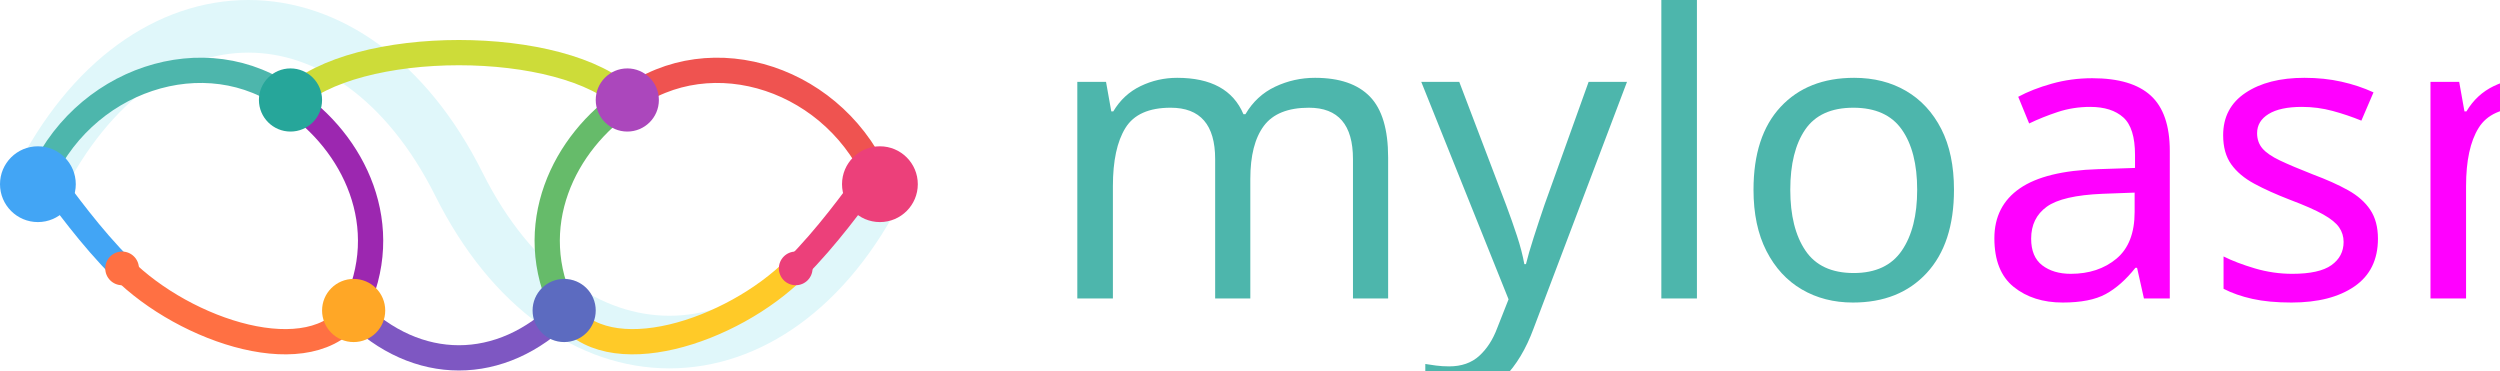
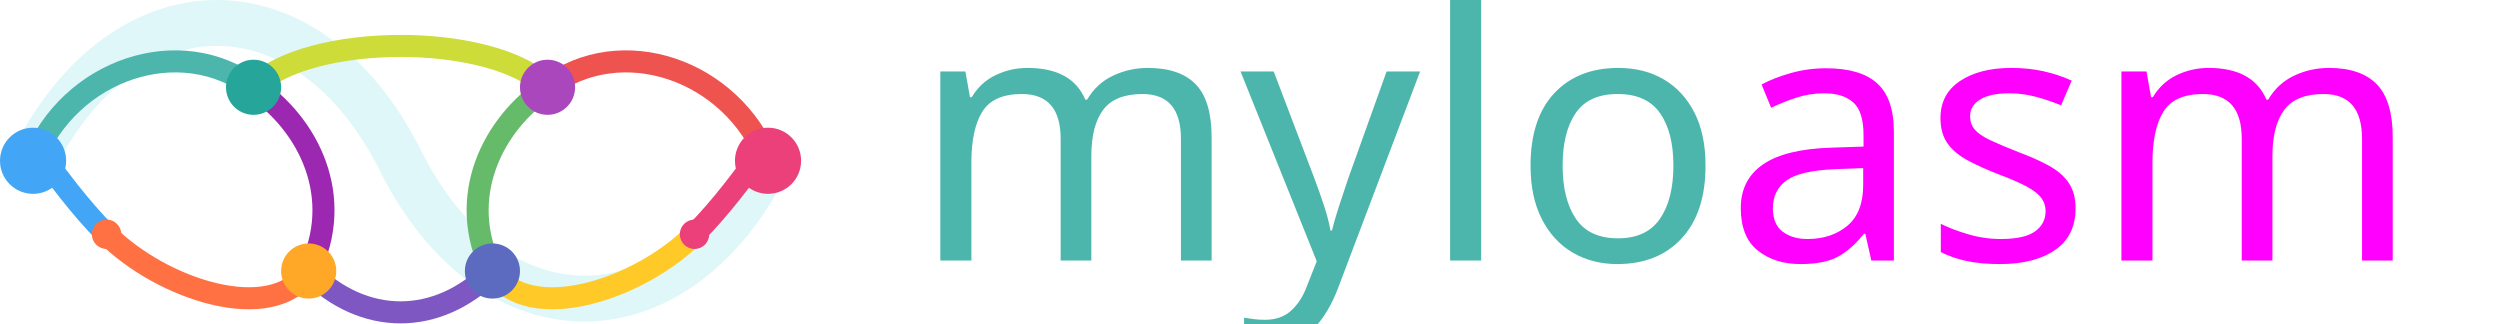
- <svg xmlns="http://www.w3.org/2000/svg" width="314.224mm" height="46.567mm" viewBox="0 0 314.224 46.567" version="1.1" id="svg1" xml:space="preserve">
+ <svg xmlns="http://www.w3.org/2000/svg" width="360mm" height="46.567mm" viewBox="0 0 360 46.567" version="1.1" id="svg1" xml:space="preserve">
  <defs id="defs1" />
  <g id="layer1" transform="translate(-6.827,-40.52778)">
    <g id="g1" transform="matrix(0.2645833,0,0,0.2645833,-23.45446,35.92424)">
      <path d="m 132.45,104.899 c 50,-100 150,-100 200,0 50,100 150,100 200,0" fill="none" stroke="#e0f7fa" stroke-width="25" stroke-linecap="round" id="path1" />
      <path d="m 132.45,104.899 c 20,-50 80,-70 120,-40" fill="none" stroke="#4db6ac" stroke-width="12" stroke-linecap="round" id="path2" />
      <path d="m 252.45,64.899 c 30,20 50,60 30,100" fill="none" stroke="#9c27b0" stroke-width="12" stroke-linecap="round" id="path3" />
      <path d="m 282.45,164.899 c -20,30 -80,10 -110,-20" fill="none" stroke="#ff7043" stroke-width="12" stroke-linecap="round" id="path4" />
      <path d="m 172.45,144.899 c -30,-30 -50,-70 -40,-40" fill="none" stroke="#42a5f5" stroke-width="12" stroke-linecap="round" id="path5" />
      <path d="m 252.45,64.899 c 30,-30 130,-30 160,0" fill="none" stroke="#cddc39" stroke-width="12" stroke-linecap="round" id="path6" />
      <path d="m 282.45,164.899 c 30,30 70,30 100,0" fill="none" stroke="#7e57c2" stroke-width="12" stroke-linecap="round" id="path7" />
      <path d="m 532.45,104.899 c -20,-50 -80,-70 -120,-40" fill="none" stroke="#ef5350" stroke-width="12" stroke-linecap="round" id="path8" />
      <path d="m 412.45,64.899 c -30,20 -50,60 -30,100" fill="none" stroke="#66bb6a" stroke-width="12" stroke-linecap="round" id="path9" />
      <path d="m 382.45,164.899 c 20,30 80,10 110,-20" fill="none" stroke="#ffca28" stroke-width="12" stroke-linecap="round" id="path10" />
      <path d="m 492.45,144.899 c 30,-30 50,-70 40,-40" fill="none" stroke="#ec407a" stroke-width="12" stroke-linecap="round" id="path11" />
      <circle cx="252.45" cy="64.899" r="15" fill="#26a69a" id="circle11" />
      <circle cx="412.45" cy="64.899" r="15" fill="#ab47bc" id="circle12" />
      <circle cx="282.45" cy="164.899" r="15" fill="#ffa726" id="circle13" />
      <circle cx="382.45" cy="164.899" r="15" fill="#5c6bc0" id="circle14" />
      <circle cx="172.45" cy="144.899" r="8" fill="#ff7043" id="circle15" />
      <circle cx="492.45" cy="144.899" r="8" fill="#ec407a" id="circle16" />
      <circle cx="132.45" cy="104.899" r="18" fill="#42a5f5" id="circle17" />
      <circle cx="532.45" cy="104.899" r="18" fill="#ec407a" id="circle18" />
      <text xml:space="preserve" style="font-size:96px;opacity:0.091;fill:#000000;stroke:#000000" x="602.92" y="69.614" id="text1">
        <tspan id="tspan1" x="602.92" y="69.614" />
      </text>
      <text xml:space="preserve" style="font-size:96px;opacity:0.091;fill:#000000;stroke:#000000" x="412.655" y="277.394" id="text2">
        <tspan id="tspan2" x="412.655" y="277.394" />
      </text>
      <text xml:space="preserve" style="font-size:18.667px;line-height:0;opacity:0.091;fill:#000000;stroke:#000000" x="205.672" y="301.276" id="text3">
        <tspan id="tspan3" x="205.672" y="301.276" style="font-style:normal;font-variant:normal;font-weight:normal;font-stretch:normal;font-size:18.667px;line-height:0;font-family:Calibri;-inkscape-font-specification:Calibri;fill:#000000;stroke:none" />
      </text>
      <text xml:space="preserve" style="font-style:normal;font-variant:normal;font-weight:normal;font-stretch:normal;font-size:18.667px;line-height:0;font-family:Calibri;-inkscape-font-specification:Calibri;opacity:0.091;fill:#000000;fill-opacity:1;stroke:none" x="426.985" y="301.276" id="text4">
        <tspan id="tspan4" x="426.985" y="301.276" />
      </text>
      <text xml:space="preserve" style="font-style:normal;font-variant:normal;font-weight:normal;font-stretch:normal;font-size:192px;line-height:0;font-family:Calibri;-inkscape-font-specification:Calibri;opacity:0.091;fill:#42a5f5;fill-opacity:1;stroke:none;stroke-width:0;stroke-dasharray:none" x="281.3" y="333.12" id="text5">
        <tspan id="tspan5" x="281.3" y="333.12" style="font-weight:normal;opacity:1;fill:#000000;fill-opacity:1;stroke:#000000;stroke-width:0;stroke-dasharray:none;stroke-opacity:1" />
      </text>
      <text xml:space="preserve" style="font-style:normal;font-variant:normal;font-weight:normal;font-stretch:normal;font-size:192px;line-height:0;font-family:Calibri;-inkscape-font-specification:Calibri;opacity:1;fill:#4db6ac;fill-opacity:1;stroke:#9c27b0;stroke-width:0;stroke-dasharray:none;stroke-opacity:1" x="609.911" y="159.193" id="text12">
        <tspan x="609.911" y="159.193" id="tspan13">m<tspan style="fill:#4db6ac;fill-opacity:1;stroke:#716b72;stroke-opacity:1" id="tspan17">y</tspan>lo<tspan style="font-style:normal;font-weight:normal;fill:#ff00ff;fill-opacity:1;stroke:#9c27b0;stroke-opacity:1" id="tspan16">asm</tspan>
        </tspan>
      </text>
    </g>
  </g>
</svg>
